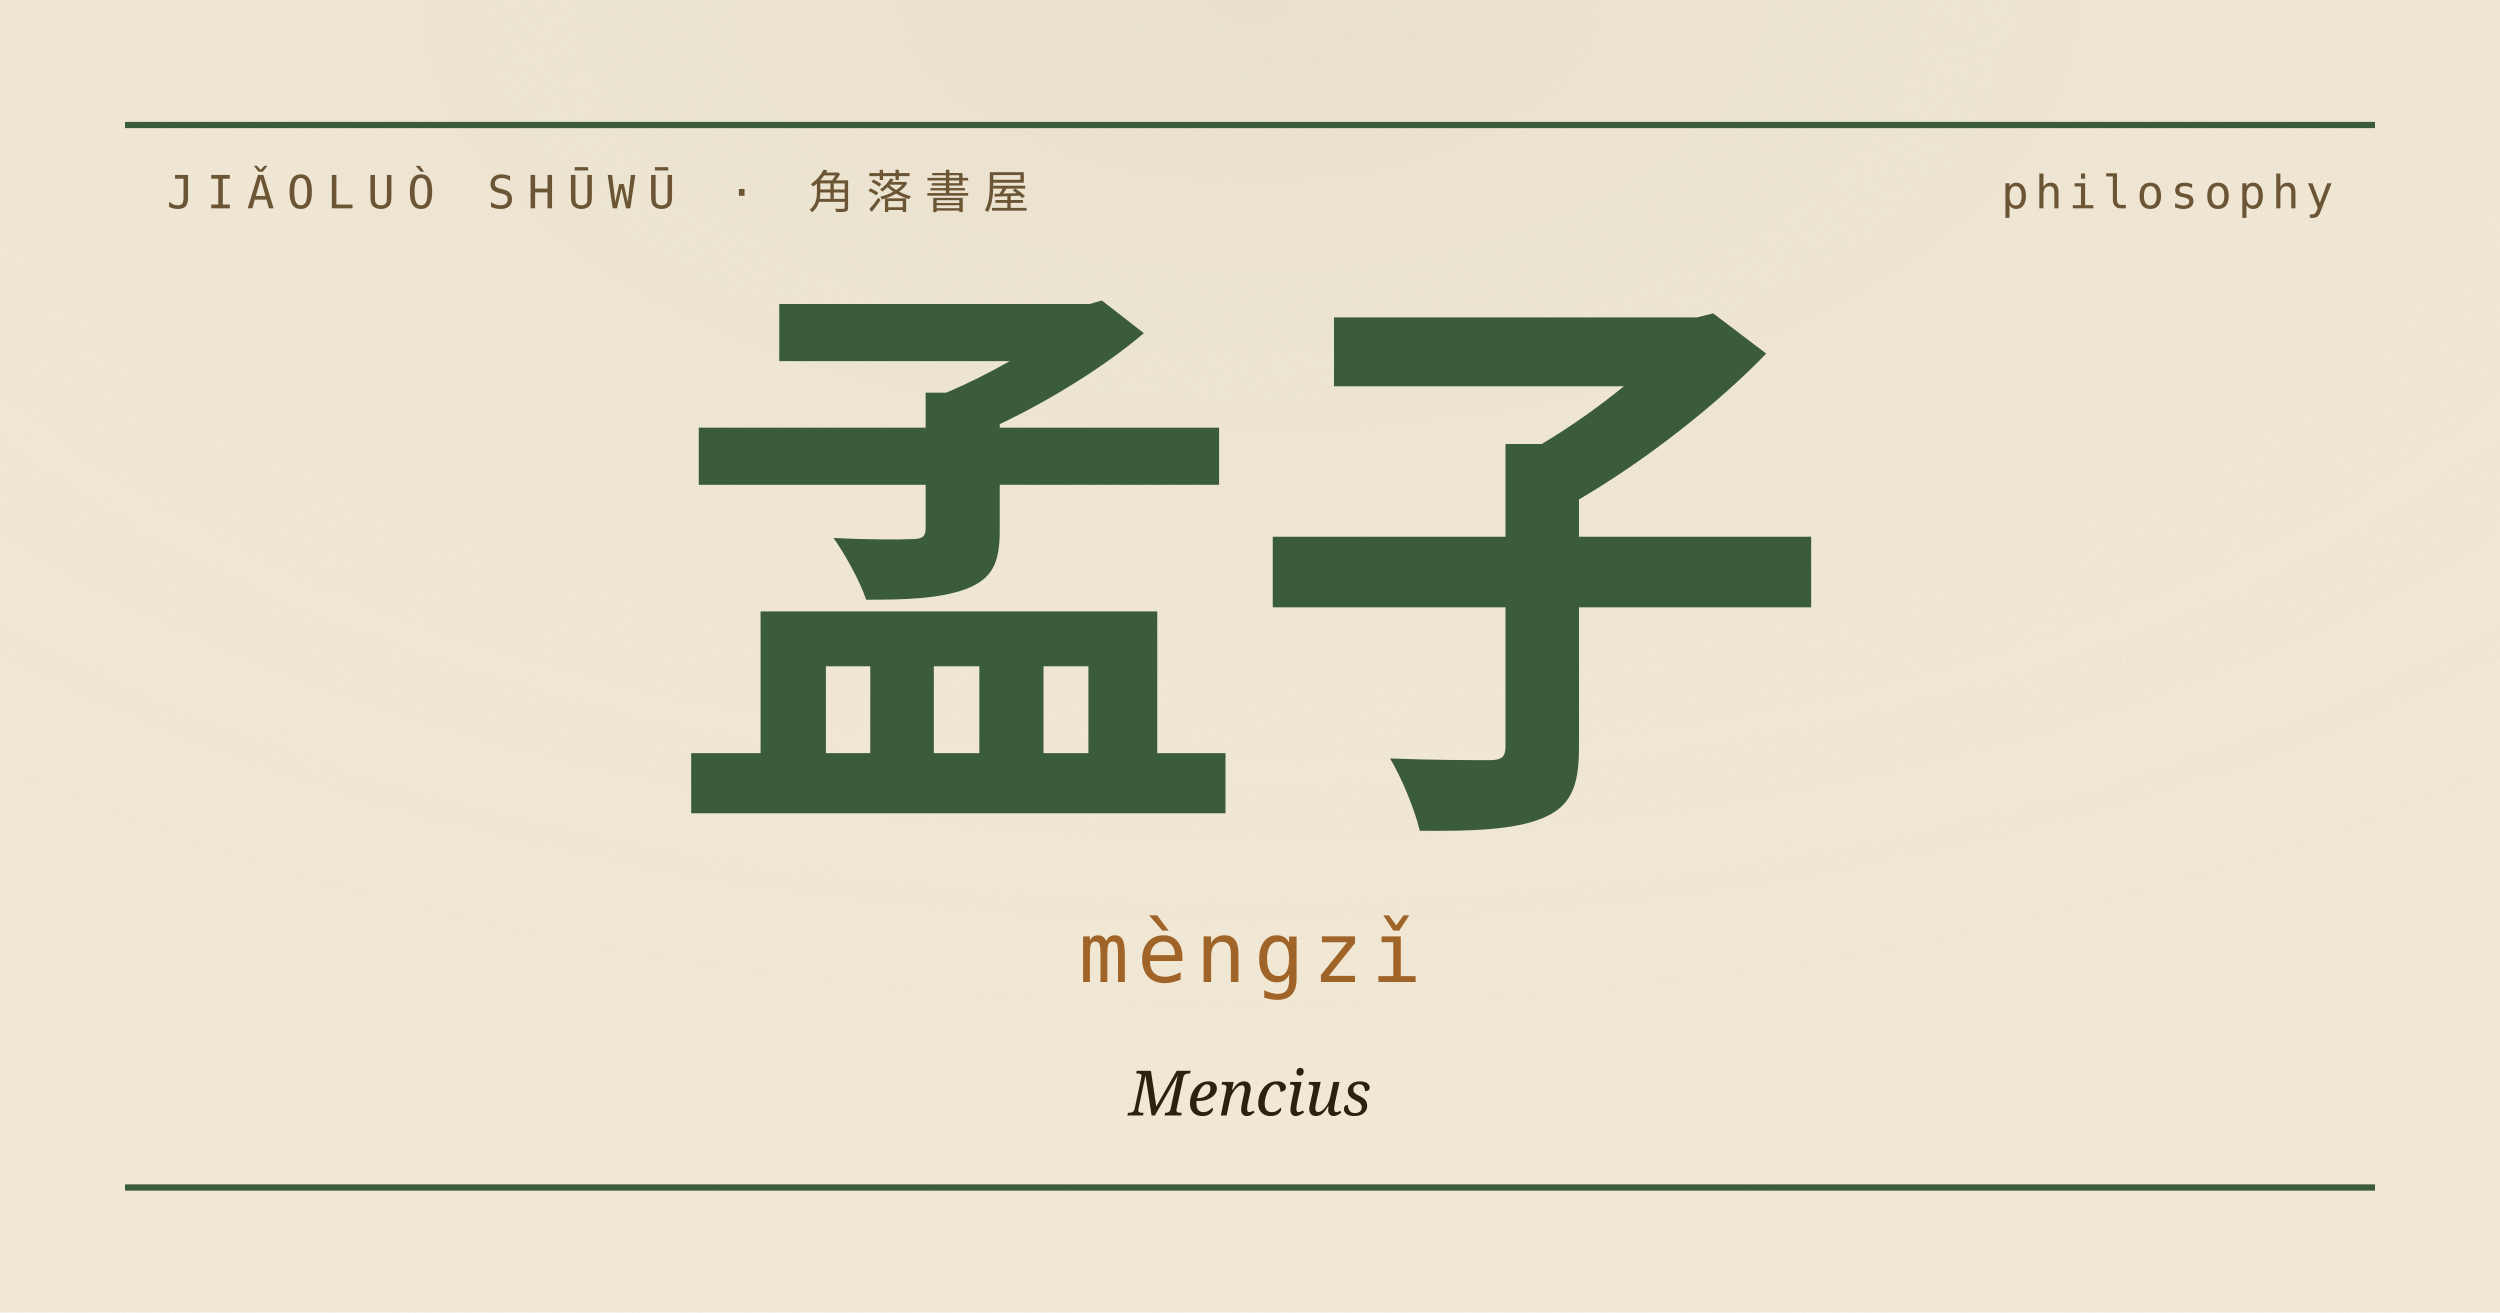
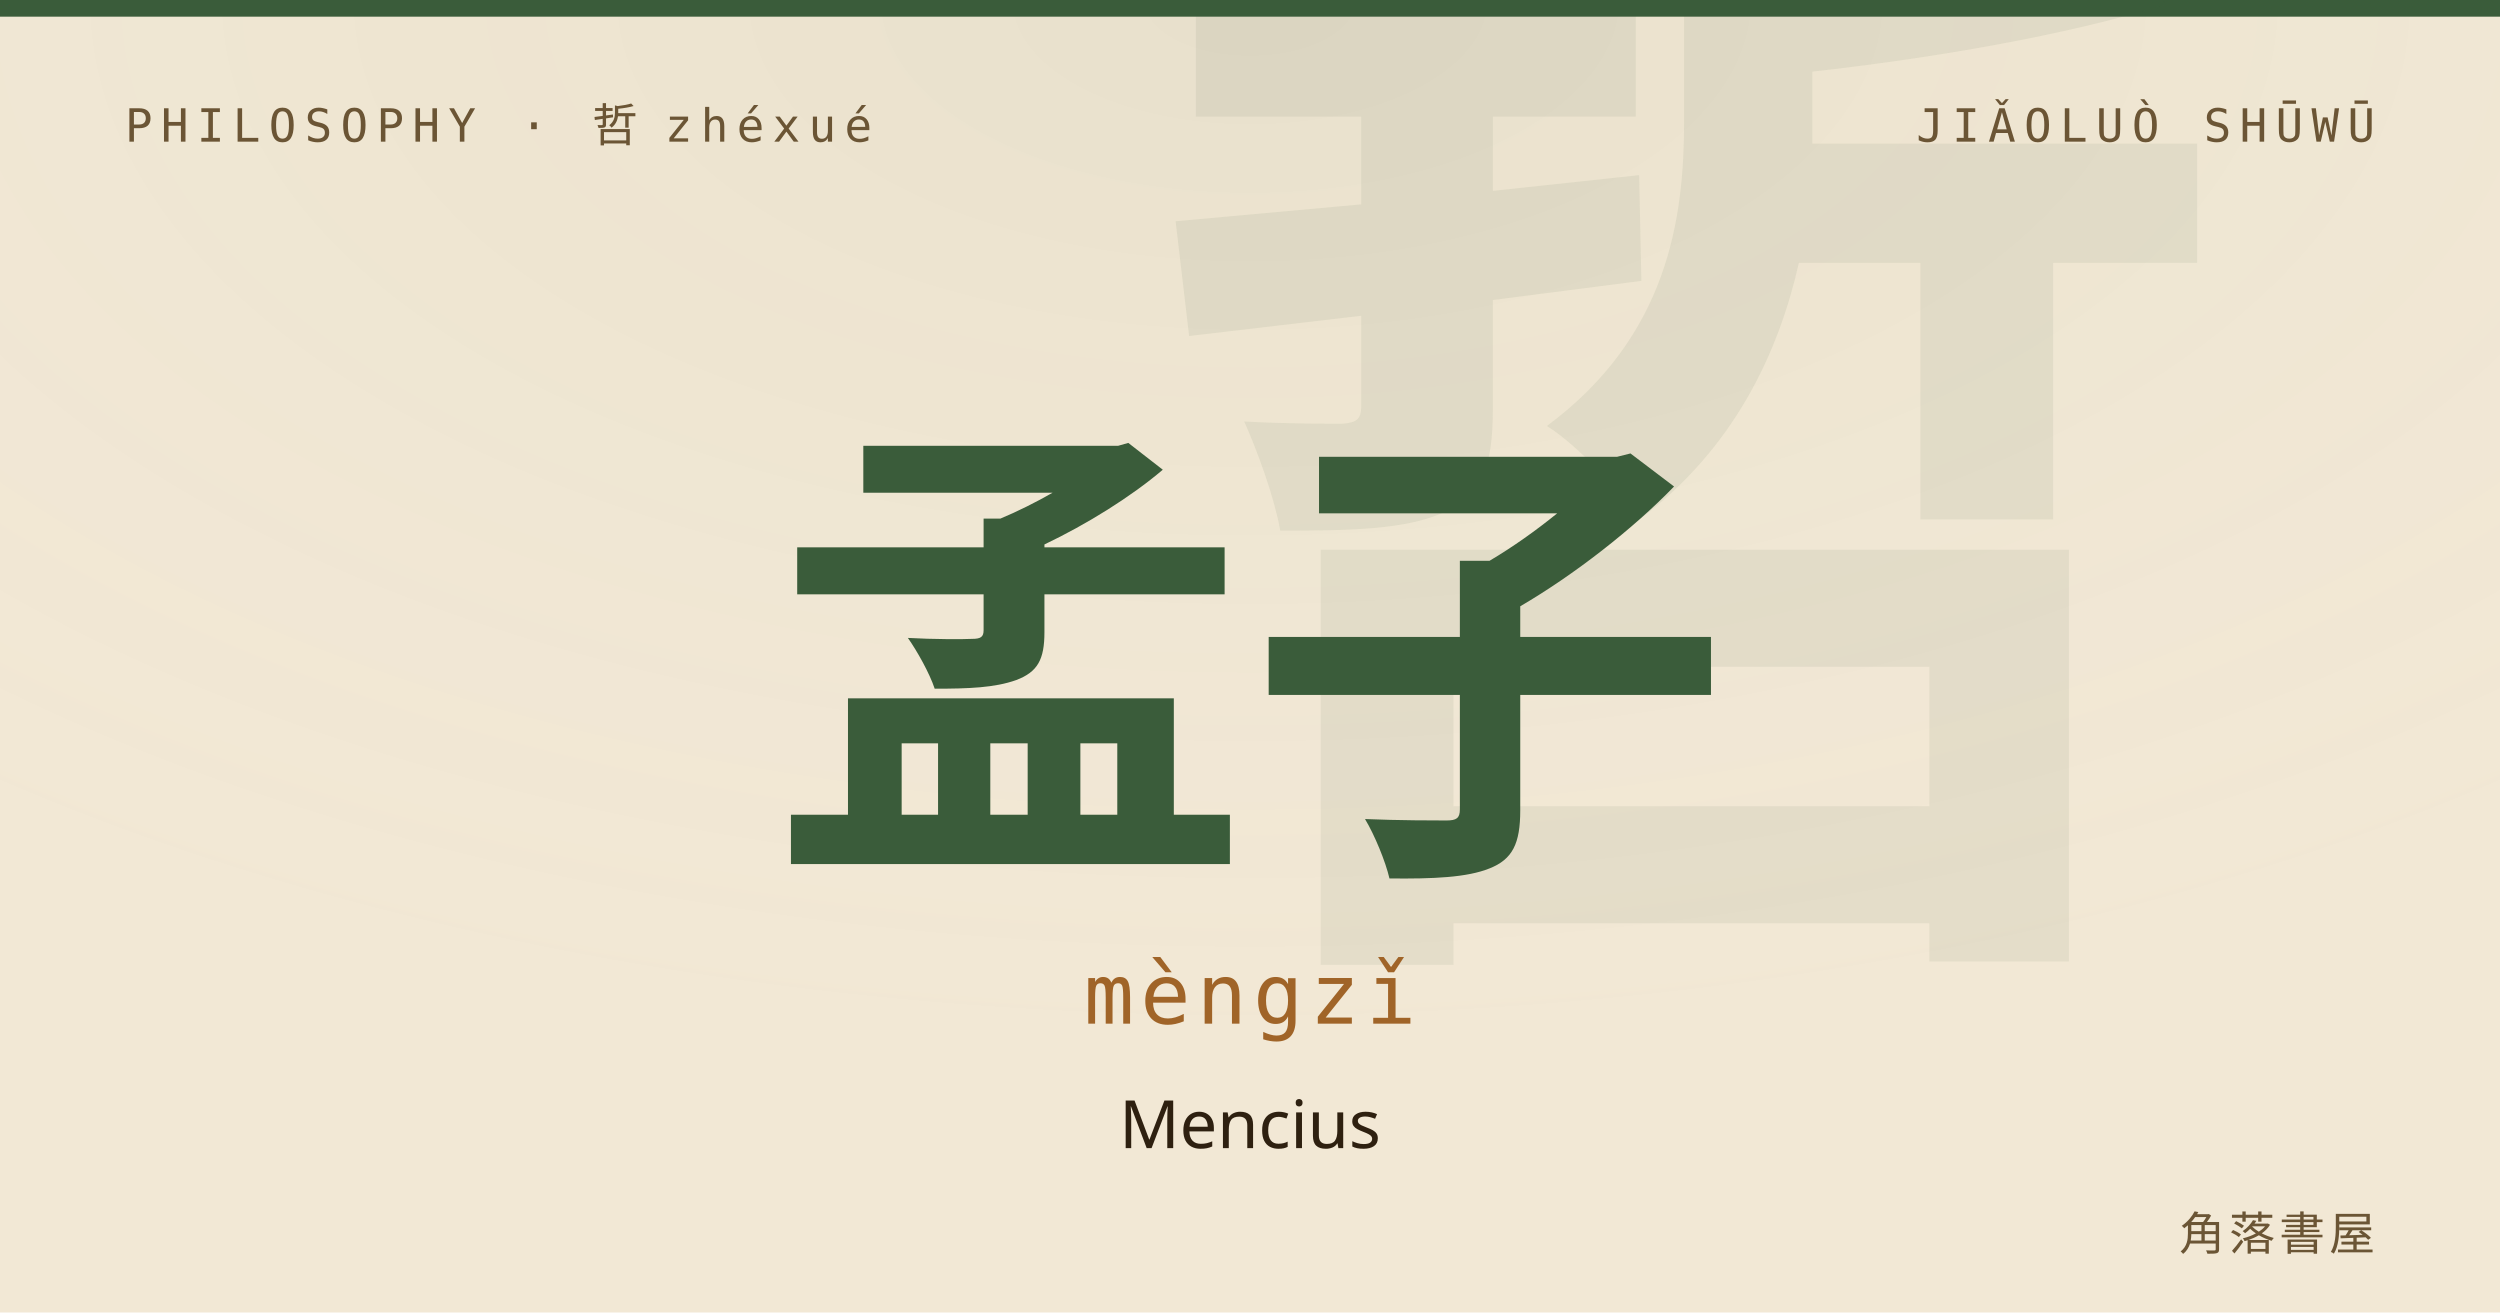
<svg xmlns="http://www.w3.org/2000/svg" viewBox="0 0 1200 630" width="1200" height="630">
  <defs>
-     <filter id="paper">
-       <feTurbulence type="fractalNoise" baseFrequency="0.65" numOctaves="5" stitchTiles="stitch" />
-       <feColorMatrix type="saturate" values="0" />
-     </filter>
    <radialGradient id="vignette" cx="50%" cy="0%" r="80%">
-       <stop offset="0%" stop-color="#3a5c3a" stop-opacity="0.05" />
+       <stop offset="0%" stop-color="#3a5c3a" stop-opacity="0.06" />
      <stop offset="100%" stop-color="#f2e8d5" stop-opacity="0" />
    </radialGradient>
  </defs>
  <rect width="1200" height="630" fill="#f2e8d5" />
  <rect width="1200" height="630" fill="url(#vignette)" />
-   <rect width="1200" height="630" filter="url(#paper)" opacity="0.06" />
-   <line x1="60" y1="60" x2="1140" y2="60" stroke="#3a5c3a" stroke-width="3" />
-   <line x1="60" y1="570" x2="1140" y2="570" stroke="#3a5c3a" stroke-width="3" />
-   <text x="80" y="100" font-family="Inconsolata, monospace" font-size="22" letter-spacing="6" fill="#6b5535" text-transform="uppercase">JIǍOLUÒ SHŪWŪ · 角落書屋</text>
-   <text x="1120" y="100" font-family="Inconsolata, monospace" font-size="22" letter-spacing="3" fill="#6b5535" text-anchor="end">philosophy</text>
-   <text x="600" y="275" font-family="Noto Serif SC, serif" font-size="280" font-weight="700" fill="#3a5c3a" text-anchor="middle" dominant-baseline="middle">孟子</text>
-   <text x="600" y="460" font-family="Inconsolata, monospace" font-size="40" letter-spacing="4" fill="#a06428" text-anchor="middle" dominant-baseline="middle">mèngzǐ</text>
-   <text x="600" y="525" font-family="EB Garamond, Georgia, serif" font-style="italic" font-size="30" fill="#2e2010" text-anchor="middle" dominant-baseline="middle">Mencius</text>
+   <rect x="0" y="0" width="1200" height="8" fill="#3a5c3a" />
+   <text x="1080" y="225" font-family="Noto Serif SC" font-size="540" font-weight="700" fill="#3a5c3a" opacity="0.08" text-anchor="end" dominant-baseline="middle">哲</text>
+   <text x="60" y="68" font-family="Inconsolata" font-size="22" letter-spacing="4" fill="#6b5535">PHILOSOPHY · 哲 zhéxué</text>
+   <text x="1140" y="68" font-family="Inconsolata" font-size="22" letter-spacing="4" fill="#6b5535" text-anchor="end">JIǍOLUÒ SHŪWŪ</text>
+   <text x="600" y="320" font-family="Noto Serif SC" font-size="230" font-weight="700" fill="#3a5c3a" text-anchor="middle" dominant-baseline="middle">孟子</text>
+   <text x="600" y="480" font-family="Inconsolata" font-size="40" letter-spacing="3" fill="#a06428" text-anchor="middle" dominant-baseline="middle">mèngzǐ</text>
+   <text x="600" y="540" font-family="EB Garamond" font-size="32" fill="#2e2010" text-anchor="middle" dominant-baseline="middle">Mencius</text>
+   <text x="1140" y="600" font-family="Noto Serif SC" font-size="22" letter-spacing="2" fill="#6b5535" text-anchor="end">角落書屋</text>
</svg>
